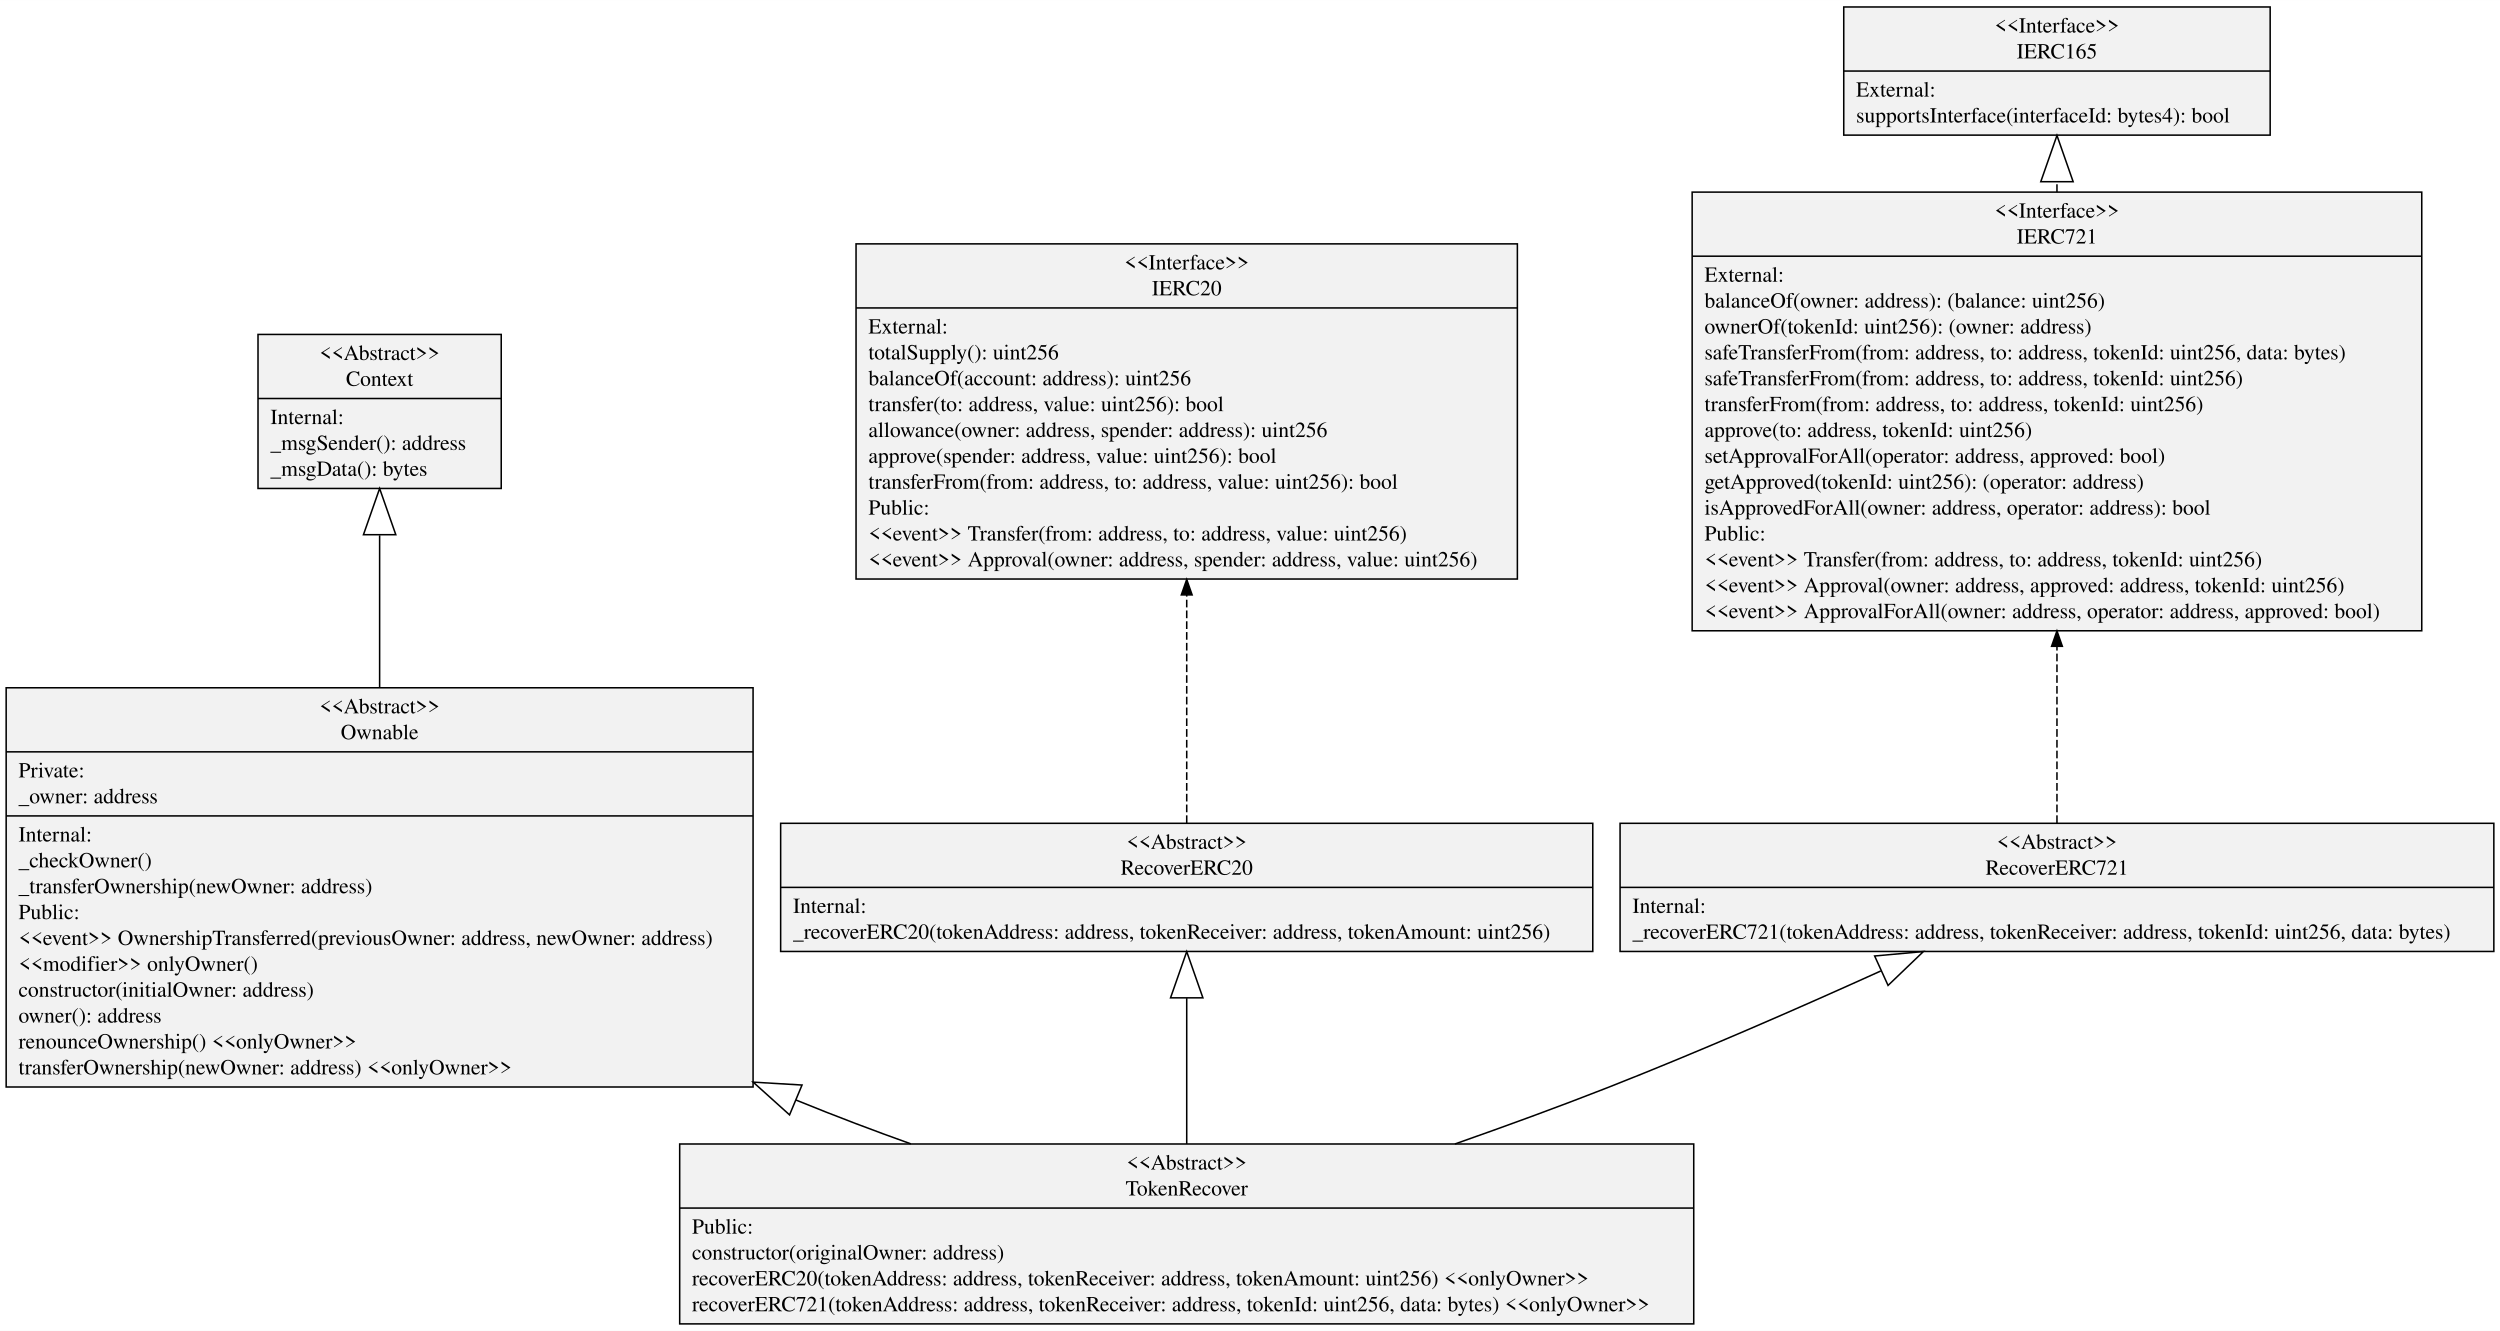
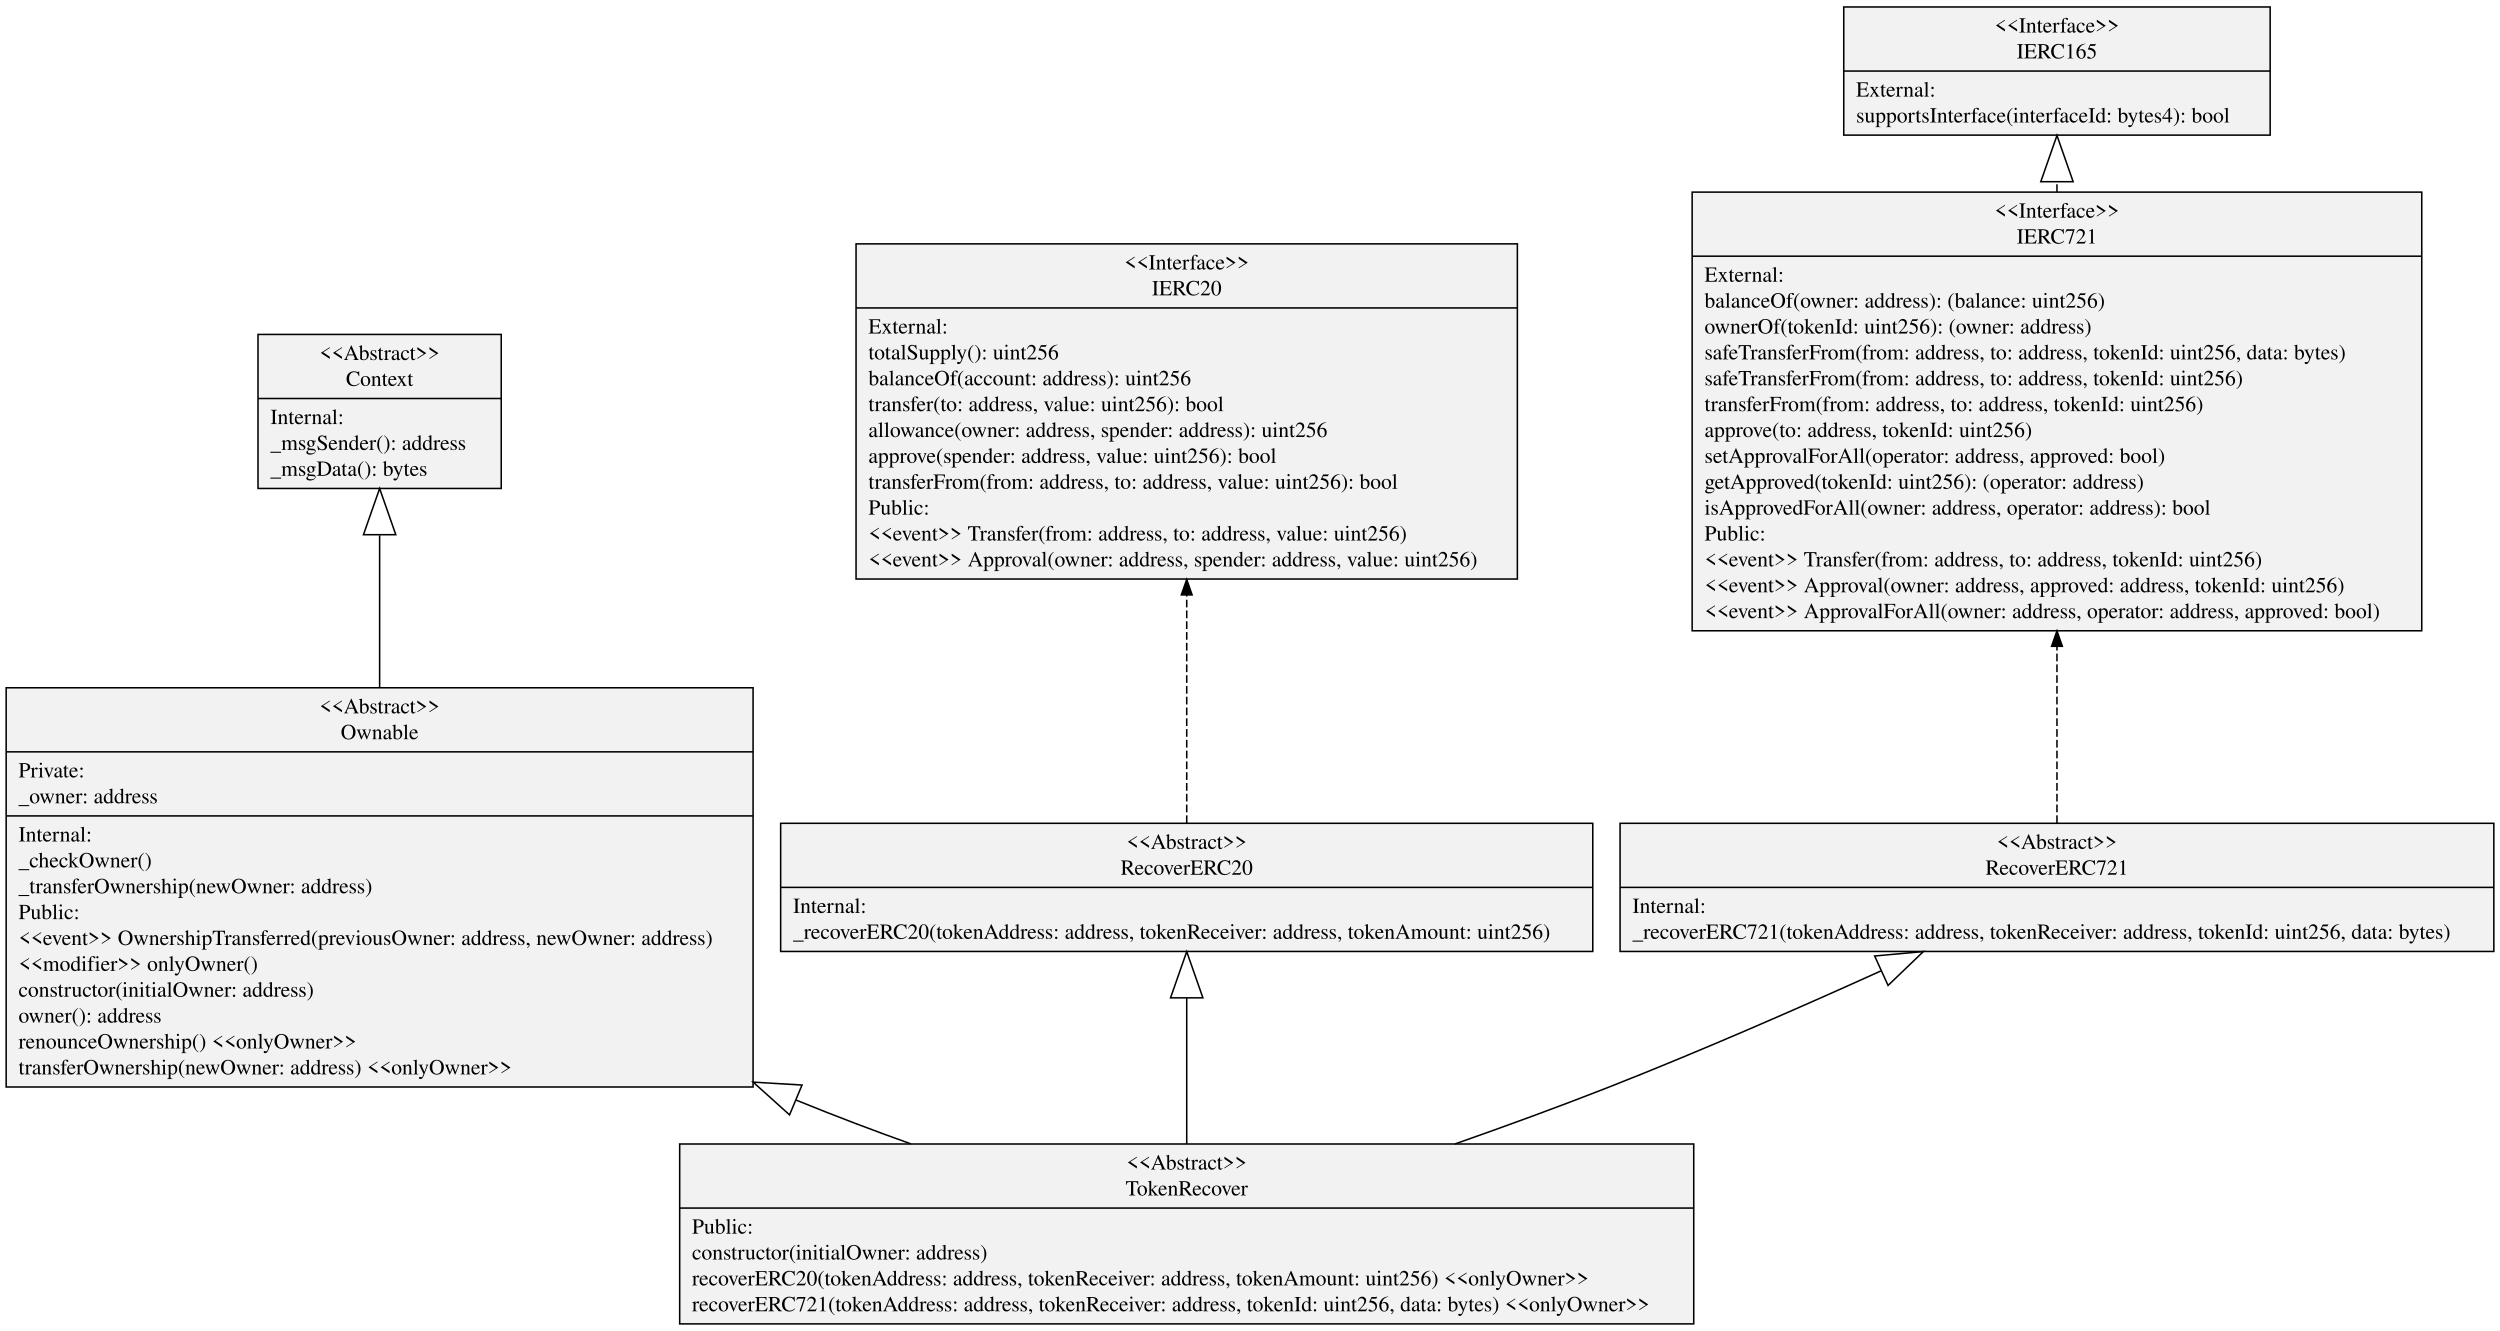
<svg xmlns="http://www.w3.org/2000/svg" width="1623pt" height="864pt" viewBox="0.00 0.00 1623.11 864.00">
  <g id="graph0" class="graph" transform="scale(1 1) rotate(0) translate(4 860)">
    <polygon fill="white" stroke="transparent" points="-4,4 -4,-860 1619.11,-860 1619.11,4 -4,4" />
    <g id="node1" class="node">
      <polygon fill="#f2f2f2" stroke="black" points="163.51,-542.9 163.51,-642.9 321.42,-642.9 321.42,-542.9 163.51,-542.9" />
      <text text-anchor="middle" x="242.47" y="-626.3" font-family="Times,serif" font-size="14.00">&lt;&lt;Abstract&gt;&gt;</text>
      <text text-anchor="middle" x="242.47" y="-609.5" font-family="Times,serif" font-size="14.00">Context</text>
      <polyline fill="none" stroke="black" points="163.51,-601.3 321.42,-601.3 " />
      <text text-anchor="start" x="171.51" y="-584.7" font-family="Times,serif" font-size="14.00">Internal:</text>
      <text text-anchor="start" x="171.51" y="-567.9" font-family="Times,serif" font-size="14.00">    _msgSender(): address</text>
      <text text-anchor="start" x="171.51" y="-551.1" font-family="Times,serif" font-size="14.00">    _msgData(): bytes</text>
    </g>
    <g id="node2" class="node">
      <polygon fill="#f2f2f2" stroke="black" points="0,-154.3 0,-413.5 484.93,-413.5 484.93,-154.3 0,-154.3" />
      <text text-anchor="middle" x="242.47" y="-396.9" font-family="Times,serif" font-size="14.00">&lt;&lt;Abstract&gt;&gt;</text>
      <text text-anchor="middle" x="242.47" y="-380.1" font-family="Times,serif" font-size="14.00">Ownable</text>
      <polyline fill="none" stroke="black" points="0,-371.9 484.93,-371.9 " />
      <text text-anchor="start" x="8" y="-355.3" font-family="Times,serif" font-size="14.00">Private:</text>
      <text text-anchor="start" x="8" y="-338.5" font-family="Times,serif" font-size="14.00">   _owner: address</text>
      <polyline fill="none" stroke="black" points="0,-330.3 484.93,-330.3 " />
      <text text-anchor="start" x="8" y="-313.7" font-family="Times,serif" font-size="14.00">Internal:</text>
      <text text-anchor="start" x="8" y="-296.9" font-family="Times,serif" font-size="14.00">    _checkOwner()</text>
      <text text-anchor="start" x="8" y="-280.1" font-family="Times,serif" font-size="14.00">    _transferOwnership(newOwner: address)</text>
      <text text-anchor="start" x="8" y="-263.3" font-family="Times,serif" font-size="14.00">Public:</text>
      <text text-anchor="start" x="8" y="-246.5" font-family="Times,serif" font-size="14.00">    &lt;&lt;event&gt;&gt; OwnershipTransferred(previousOwner: address, newOwner: address)</text>
      <text text-anchor="start" x="8" y="-229.7" font-family="Times,serif" font-size="14.00">    &lt;&lt;modifier&gt;&gt; onlyOwner()</text>
      <text text-anchor="start" x="8" y="-212.9" font-family="Times,serif" font-size="14.00">    constructor(initialOwner: address)</text>
      <text text-anchor="start" x="8" y="-196.1" font-family="Times,serif" font-size="14.00">    owner(): address</text>
      <text text-anchor="start" x="8" y="-179.3" font-family="Times,serif" font-size="14.00">    renounceOwnership() &lt;&lt;onlyOwner&gt;&gt;</text>
      <text text-anchor="start" x="8" y="-162.5" font-family="Times,serif" font-size="14.00">    transferOwnership(newOwner: address) &lt;&lt;onlyOwner&gt;&gt;</text>
    </g>
    <g id="edge1" class="edge">
      <path fill="none" stroke="black" d="M242.47,-413.76C242.47,-447.26 242.47,-482.37 242.47,-512.48" />
      <polygon fill="none" stroke="black" points="231.97,-512.87 242.47,-542.87 252.97,-512.87 231.97,-512.87" />
    </g>
    <g id="node3" class="node">
      <polygon fill="#f2f2f2" stroke="black" points="1193.04,-772.3 1193.04,-855.5 1469.89,-855.5 1469.89,-772.3 1193.04,-772.3" />
      <text text-anchor="middle" x="1331.47" y="-838.9" font-family="Times,serif" font-size="14.00">&lt;&lt;Interface&gt;&gt;</text>
      <text text-anchor="middle" x="1331.47" y="-822.1" font-family="Times,serif" font-size="14.00">IERC165</text>
      <polyline fill="none" stroke="black" points="1193.04,-813.9 1469.89,-813.9 " />
      <text text-anchor="start" x="1201.04" y="-797.3" font-family="Times,serif" font-size="14.00">External:</text>
      <text text-anchor="start" x="1201.04" y="-780.5" font-family="Times,serif" font-size="14.00">     supportsInterface(interfaceId: bytes4): bool</text>
    </g>
    <g id="node4" class="node">
      <polygon fill="#f2f2f2" stroke="black" points="1094.62,-450.5 1094.62,-735.3 1568.31,-735.3 1568.31,-450.5 1094.62,-450.5" />
      <text text-anchor="middle" x="1331.47" y="-718.7" font-family="Times,serif" font-size="14.00">&lt;&lt;Interface&gt;&gt;</text>
      <text text-anchor="middle" x="1331.47" y="-701.9" font-family="Times,serif" font-size="14.00">IERC721</text>
      <polyline fill="none" stroke="black" points="1094.62,-693.7 1568.31,-693.7 " />
      <text text-anchor="start" x="1102.62" y="-677.1" font-family="Times,serif" font-size="14.00">External:</text>
      <text text-anchor="start" x="1102.62" y="-660.3" font-family="Times,serif" font-size="14.00">     balanceOf(owner: address): (balance: uint256)</text>
      <text text-anchor="start" x="1102.62" y="-643.5" font-family="Times,serif" font-size="14.00">     ownerOf(tokenId: uint256): (owner: address)</text>
      <text text-anchor="start" x="1102.62" y="-626.7" font-family="Times,serif" font-size="14.00">     safeTransferFrom(from: address, to: address, tokenId: uint256, data: bytes)</text>
      <text text-anchor="start" x="1102.62" y="-609.9" font-family="Times,serif" font-size="14.00">     safeTransferFrom(from: address, to: address, tokenId: uint256)</text>
      <text text-anchor="start" x="1102.62" y="-593.1" font-family="Times,serif" font-size="14.00">     transferFrom(from: address, to: address, tokenId: uint256)</text>
      <text text-anchor="start" x="1102.62" y="-576.3" font-family="Times,serif" font-size="14.00">     approve(to: address, tokenId: uint256)</text>
      <text text-anchor="start" x="1102.62" y="-559.5" font-family="Times,serif" font-size="14.00">     setApprovalForAll(operator: address, approved: bool)</text>
      <text text-anchor="start" x="1102.62" y="-542.7" font-family="Times,serif" font-size="14.00">     getApproved(tokenId: uint256): (operator: address)</text>
      <text text-anchor="start" x="1102.62" y="-525.9" font-family="Times,serif" font-size="14.00">     isApprovedForAll(owner: address, operator: address): bool</text>
      <text text-anchor="start" x="1102.62" y="-509.1" font-family="Times,serif" font-size="14.00">Public:</text>
      <text text-anchor="start" x="1102.62" y="-492.3" font-family="Times,serif" font-size="14.00">    &lt;&lt;event&gt;&gt; Transfer(from: address, to: address, tokenId: uint256)</text>
      <text text-anchor="start" x="1102.62" y="-475.5" font-family="Times,serif" font-size="14.00">    &lt;&lt;event&gt;&gt; Approval(owner: address, approved: address, tokenId: uint256)</text>
      <text text-anchor="start" x="1102.62" y="-458.7" font-family="Times,serif" font-size="14.00">    &lt;&lt;event&gt;&gt; ApprovalForAll(owner: address, operator: address, approved: bool)</text>
    </g>
    <g id="edge2" class="edge">
      <path fill="none" stroke="black" stroke-dasharray="5,2" d="M1331.47,-735.38C1331.47,-737.55 1331.47,-739.69 1331.47,-741.82" />
      <polygon fill="none" stroke="black" points="1320.97,-742.08 1331.47,-772.08 1341.97,-742.08 1320.97,-742.08" />
    </g>
    <g id="node5" class="node">
      <polygon fill="#f2f2f2" stroke="black" points="551.78,-484.1 551.78,-701.7 981.15,-701.7 981.15,-484.1 551.78,-484.1" />
      <text text-anchor="middle" x="766.47" y="-685.1" font-family="Times,serif" font-size="14.00">&lt;&lt;Interface&gt;&gt;</text>
      <text text-anchor="middle" x="766.47" y="-668.3" font-family="Times,serif" font-size="14.00">IERC20</text>
      <polyline fill="none" stroke="black" points="551.78,-660.1 981.15,-660.1 " />
      <text text-anchor="start" x="559.78" y="-643.5" font-family="Times,serif" font-size="14.00">External:</text>
      <text text-anchor="start" x="559.78" y="-626.7" font-family="Times,serif" font-size="14.00">     totalSupply(): uint256</text>
      <text text-anchor="start" x="559.78" y="-609.9" font-family="Times,serif" font-size="14.00">     balanceOf(account: address): uint256</text>
      <text text-anchor="start" x="559.78" y="-593.1" font-family="Times,serif" font-size="14.00">     transfer(to: address, value: uint256): bool</text>
      <text text-anchor="start" x="559.78" y="-576.3" font-family="Times,serif" font-size="14.00">     allowance(owner: address, spender: address): uint256</text>
      <text text-anchor="start" x="559.78" y="-559.5" font-family="Times,serif" font-size="14.00">     approve(spender: address, value: uint256): bool</text>
      <text text-anchor="start" x="559.78" y="-542.7" font-family="Times,serif" font-size="14.00">     transferFrom(from: address, to: address, value: uint256): bool</text>
      <text text-anchor="start" x="559.78" y="-525.9" font-family="Times,serif" font-size="14.00">Public:</text>
      <text text-anchor="start" x="559.78" y="-509.1" font-family="Times,serif" font-size="14.00">    &lt;&lt;event&gt;&gt; Transfer(from: address, to: address, value: uint256)</text>
      <text text-anchor="start" x="559.78" y="-492.3" font-family="Times,serif" font-size="14.00">    &lt;&lt;event&gt;&gt; Approval(owner: address, spender: address, value: uint256)</text>
    </g>
    <g id="node6" class="node">
      <polygon fill="#f2f2f2" stroke="black" points="502.83,-242.3 502.83,-325.5 1030.1,-325.5 1030.1,-242.3 502.83,-242.3" />
      <text text-anchor="middle" x="766.47" y="-308.9" font-family="Times,serif" font-size="14.00">&lt;&lt;Abstract&gt;&gt;</text>
      <text text-anchor="middle" x="766.47" y="-292.1" font-family="Times,serif" font-size="14.00">RecoverERC20</text>
      <polyline fill="none" stroke="black" points="502.83,-283.9 1030.1,-283.9 " />
      <text text-anchor="start" x="510.83" y="-267.3" font-family="Times,serif" font-size="14.00">Internal:</text>
      <text text-anchor="start" x="510.83" y="-250.5" font-family="Times,serif" font-size="14.00">    _recoverERC20(tokenAddress: address, tokenReceiver: address, tokenAmount: uint256)</text>
    </g>
    <g id="edge3" class="edge">
      <path fill="none" stroke="black" stroke-dasharray="5,2" d="M766.47,-325.67C766.47,-363.44 766.47,-421.51 766.47,-473.78" />
      <polygon fill="black" stroke="black" points="762.97,-473.81 766.47,-483.81 769.97,-473.81 762.97,-473.81" />
    </g>
    <g id="node7" class="node">
      <polygon fill="#f2f2f2" stroke="black" points="1047.82,-242.3 1047.82,-325.5 1615.11,-325.5 1615.11,-242.3 1047.82,-242.3" />
      <text text-anchor="middle" x="1331.47" y="-308.9" font-family="Times,serif" font-size="14.00">&lt;&lt;Abstract&gt;&gt;</text>
      <text text-anchor="middle" x="1331.47" y="-292.1" font-family="Times,serif" font-size="14.00">RecoverERC721</text>
      <polyline fill="none" stroke="black" points="1047.82,-283.9 1615.11,-283.9 " />
      <text text-anchor="start" x="1055.82" y="-267.3" font-family="Times,serif" font-size="14.00">Internal:</text>
      <text text-anchor="start" x="1055.82" y="-250.5" font-family="Times,serif" font-size="14.00">    _recoverERC721(tokenAddress: address, tokenReceiver: address, tokenId: uint256, data: bytes)</text>
    </g>
    <g id="edge4" class="edge">
      <path fill="none" stroke="black" stroke-dasharray="5,2" d="M1331.47,-325.67C1331.47,-355.49 1331.47,-397.96 1331.47,-440.25" />
      <polygon fill="black" stroke="black" points="1327.97,-440.41 1331.47,-450.41 1334.97,-440.41 1327.97,-440.41" />
    </g>
    <g id="node8" class="node">
      <polygon fill="#f2f2f2" stroke="black" points="437.28,-0.5 437.28,-117.3 1095.65,-117.3 1095.65,-0.5 437.28,-0.5" />
      <text text-anchor="middle" x="766.47" y="-100.7" font-family="Times,serif" font-size="14.00">&lt;&lt;Abstract&gt;&gt;</text>
      <text text-anchor="middle" x="766.47" y="-83.9" font-family="Times,serif" font-size="14.00">TokenRecover</text>
      <polyline fill="none" stroke="black" points="437.28,-75.7 1095.65,-75.7 " />
      <text text-anchor="start" x="445.28" y="-59.1" font-family="Times,serif" font-size="14.00">Public:</text>
-       <text text-anchor="start" x="445.28" y="-42.3" font-family="Times,serif" font-size="14.00">    constructor(originalOwner: address)</text>
+       <text text-anchor="start" x="445.28" y="-42.3" font-family="Times,serif" font-size="14.00">    constructor(initialOwner: address)</text>
      <text text-anchor="start" x="445.28" y="-25.5" font-family="Times,serif" font-size="14.00">    recoverERC20(tokenAddress: address, tokenReceiver: address, tokenAmount: uint256) &lt;&lt;onlyOwner&gt;&gt;</text>
      <text text-anchor="start" x="445.28" y="-8.7" font-family="Times,serif" font-size="14.00">    recoverERC721(tokenAddress: address, tokenReceiver: address, tokenId: uint256, data: bytes) &lt;&lt;onlyOwner&gt;&gt;</text>
    </g>
    <g id="edge5" class="edge">
      <path fill="none" stroke="black" d="M587.37,-117.37C563.68,-125.85 539.56,-134.91 512.76,-145.85" />
      <polygon fill="none" stroke="black" points="508.61,-136.2 484.98,-157.46 516.71,-155.58 508.61,-136.2" />
    </g>
    <g id="edge6" class="edge">
      <path fill="none" stroke="black" d="M766.47,-117.33C766.47,-146.2 766.47,-181.45 766.47,-211.99" />
      <polygon fill="none" stroke="black" points="755.97,-212.2 766.47,-242.2 776.97,-212.2 755.97,-212.2" />
    </g>
    <g id="edge7" class="edge">
      <path fill="none" stroke="black" d="M940.58,-117.31C973.6,-128.9 1007.74,-141.36 1039.47,-153.8 1098.73,-177.05 1163.6,-205.42 1217.11,-229.64" />
      <polygon fill="none" stroke="black" points="1213.1,-239.36 1244.76,-242.25 1221.81,-220.25 1213.1,-239.36" />
    </g>
  </g>
</svg>
